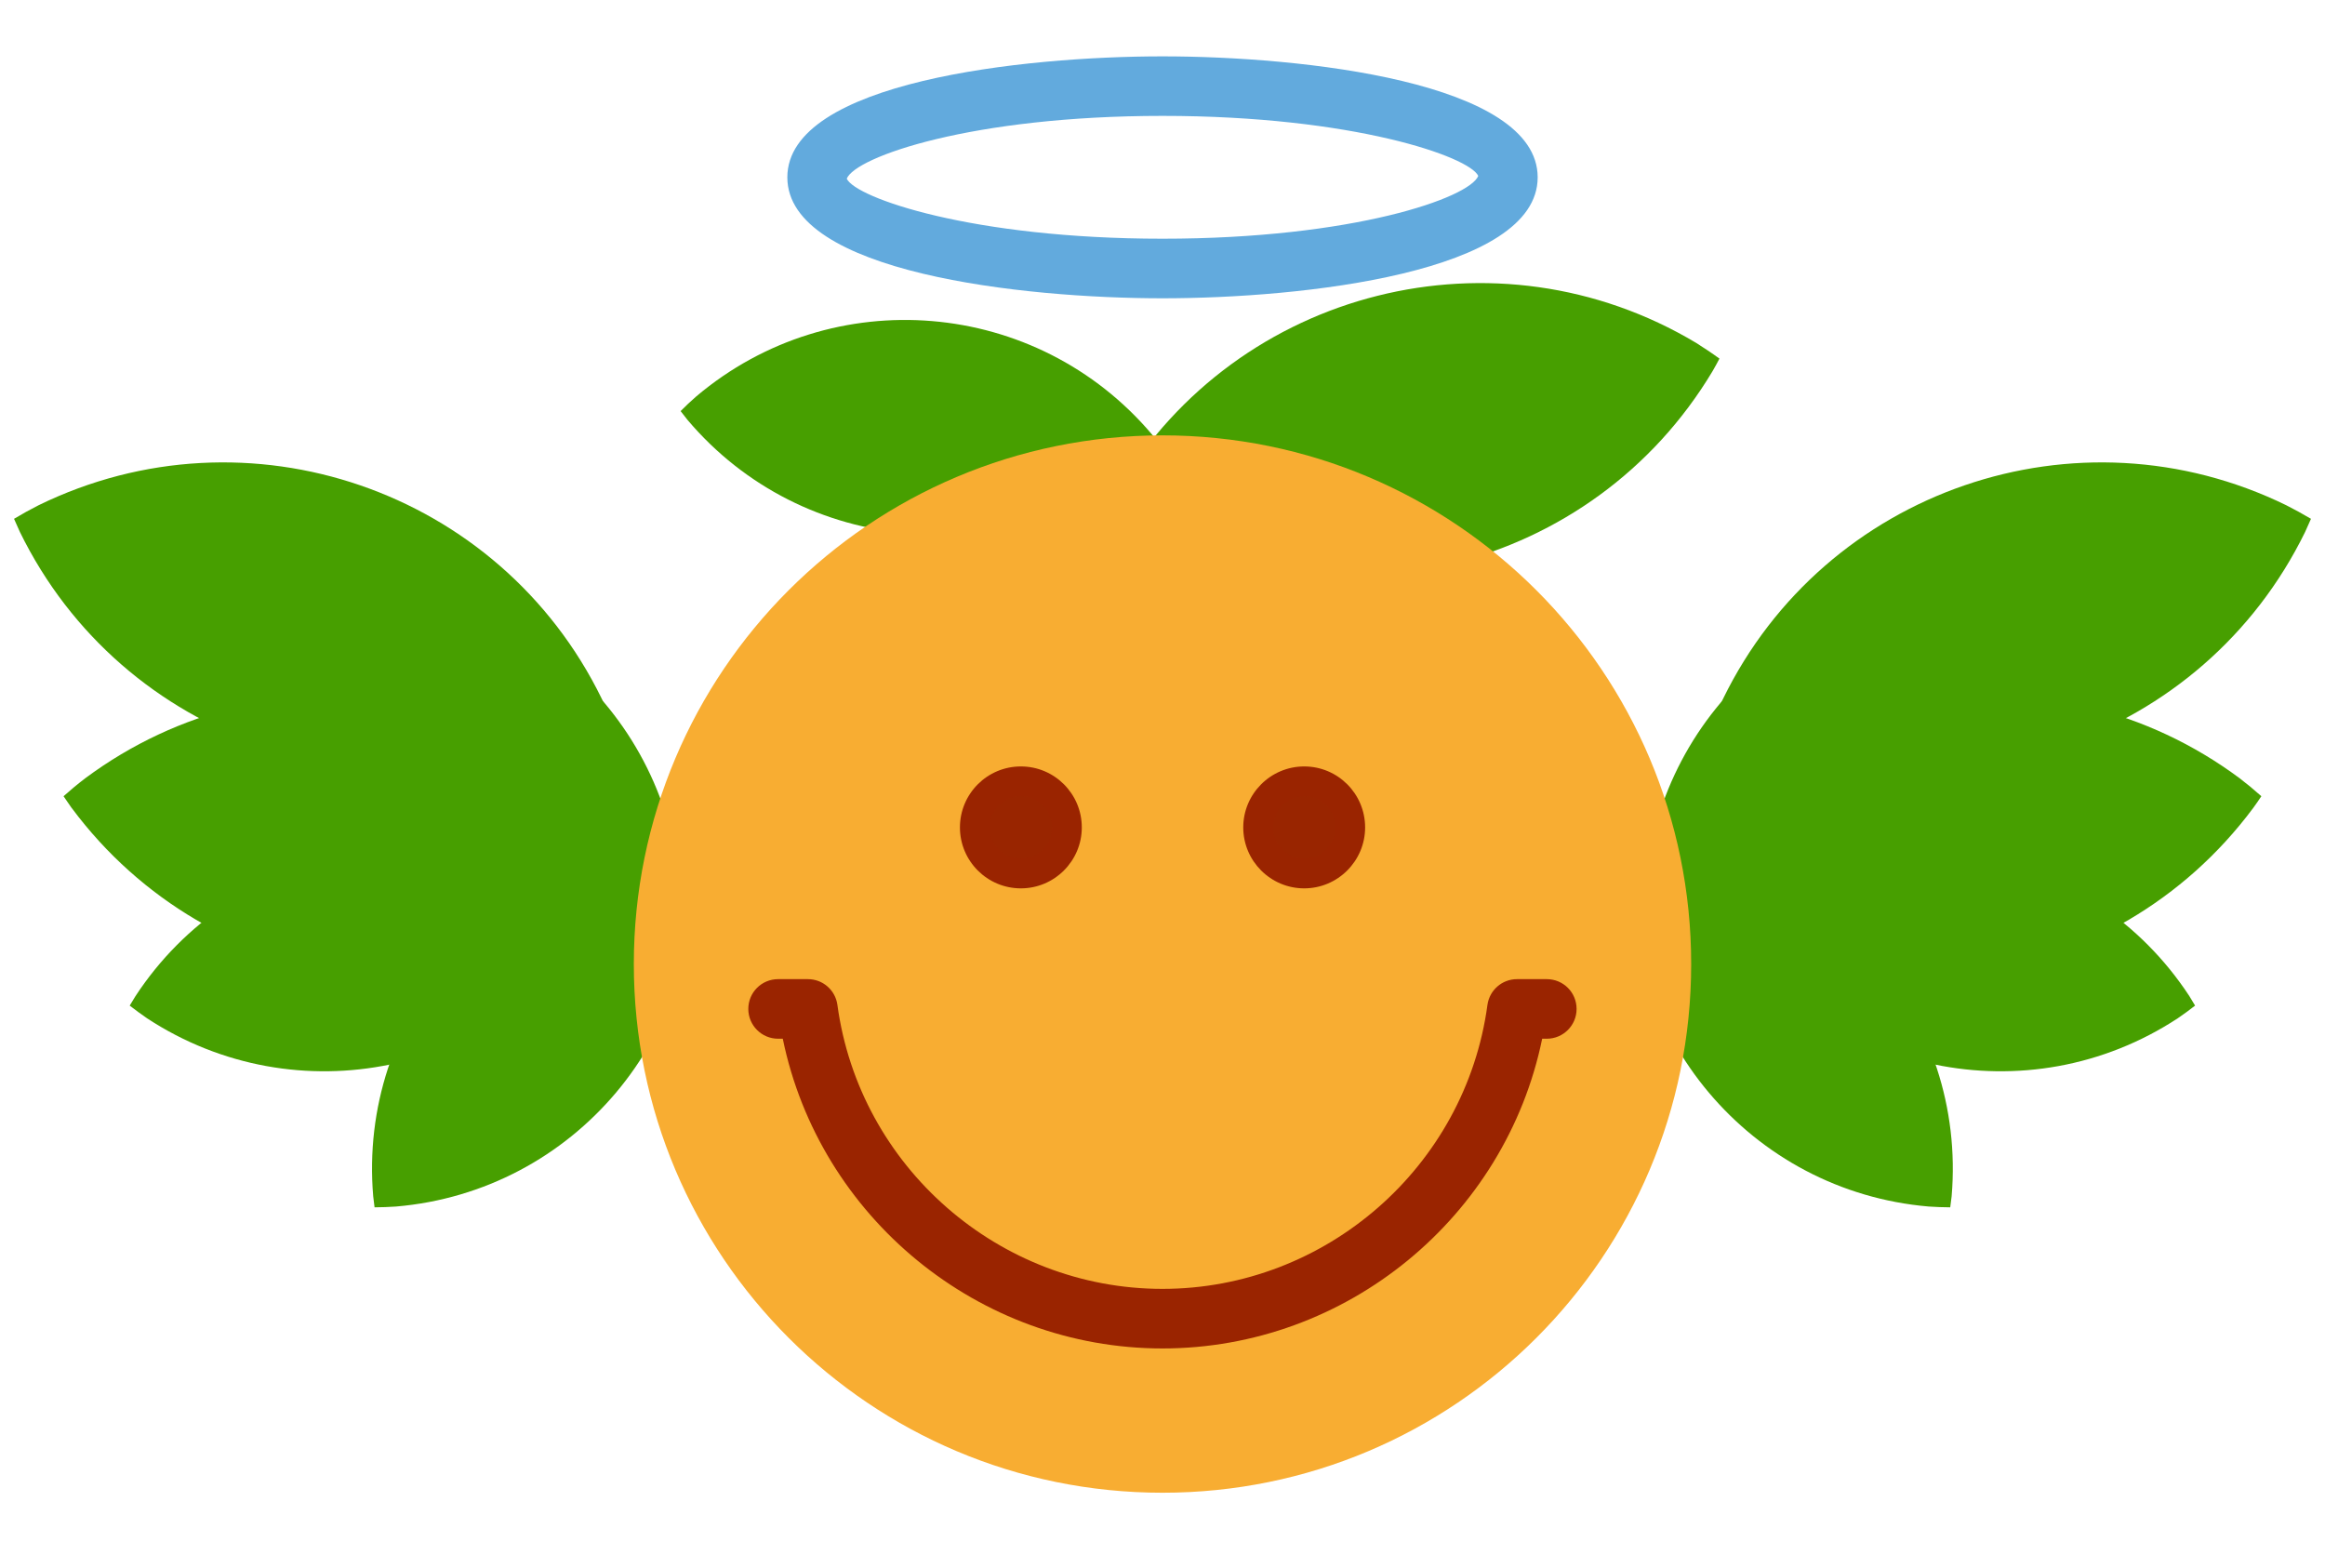
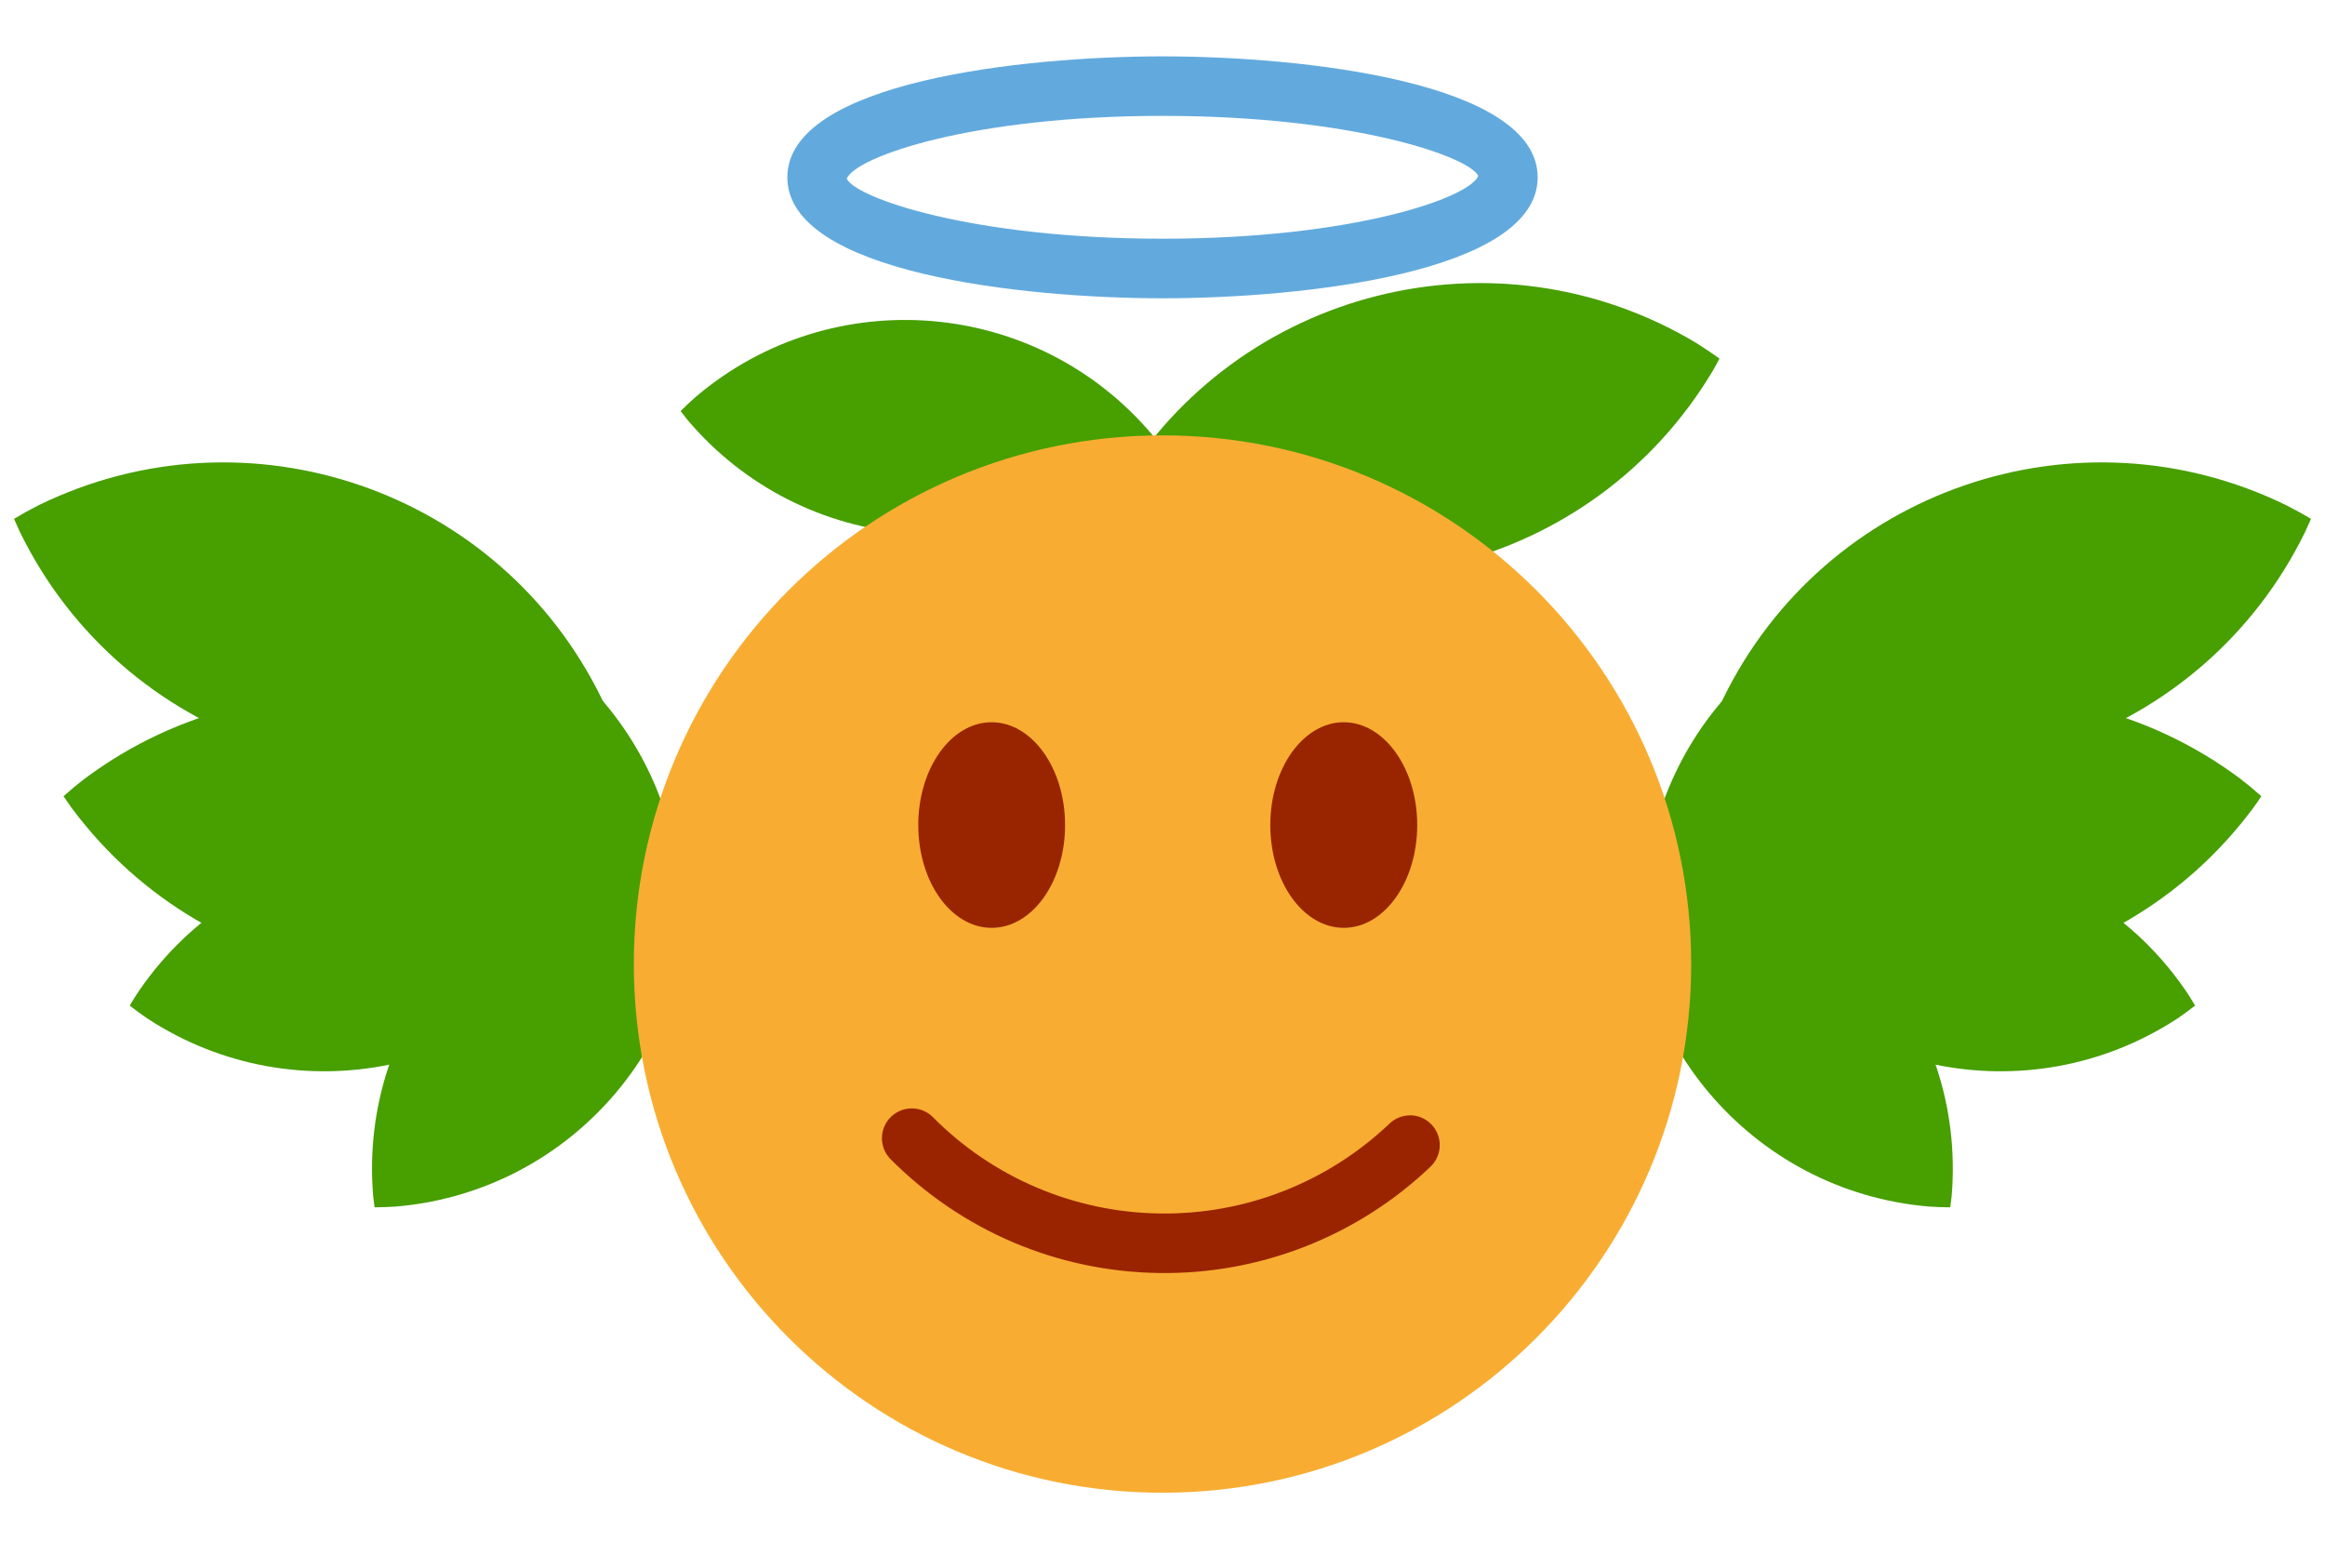
<svg xmlns="http://www.w3.org/2000/svg" version="1.1" id="clemoji3_ange" x="0px" y="0px" width="41.286px" height="27.834px" viewBox="0 0 41.286 27.834" enable-background="new 0 0 41.286 27.834" xml:space="preserve">
  <g id="g10" transform="translate(324.6861,-226.1922)">
    <path id="path4138-2" fill="#479F00" d="M-294.565,232.282c-3.543-2.121-8.135-0.969-10.256,2.573c-0.043,0.074-0.084,0.149-0.124,0.225c0.135,0.097,0.272,0.189,0.413,0.276c3.542,2.122,8.135,0.971,10.256-2.572l0,0c0.043-0.074,0.084-0.149,0.123-0.224C-294.286,232.463-294.426,232.371-294.565,232.282z" />
    <path id="path4138-2-5" fill="#479F00" d="M-312.322,233.231c2.422-2.048,6.046-1.744,8.094,0.678c0.041,0.051,0.082,0.103,0.122,0.155c-0.09,0.09-0.183,0.177-0.279,0.261c-2.422,2.048-6.046,1.744-8.094-0.678l0,0c-0.041-0.051-0.082-0.103-0.121-0.155C-312.511,233.402-312.419,233.315-312.322,233.231z" />
    <g id="g4408" transform="translate(78.78899,0.5209189)">
      <path id="path4138-2-28-0-4-5-4-2-2-8" fill="#479F00" d="M-362.877,234.643c-3.711-1.813-8.188-0.275-10,3.435c-0.037,0.078-0.069,0.156-0.104,0.234c0.144,0.085,0.289,0.165,0.437,0.24c3.711,1.814,8.188,0.275,10.002-3.435l0,0c0.035-0.077,0.069-0.155,0.104-0.233C-362.584,234.798-362.728,234.718-362.877,234.643z" />
      <path id="path4138-2-28-0-4-5-4-2-2-8-9" fill="#479F00" d="M-363.703,239.492c-3.313-2.463-7.997-1.773-10.461,1.54c-0.051,0.069-0.098,0.141-0.145,0.211c0.123,0.109,0.252,0.215,0.383,0.316c3.313,2.464,7.996,1.773,10.461-1.539l0,0c0.051-0.069,0.099-0.14,0.146-0.21C-363.442,239.7-363.571,239.593-363.703,239.492z" />
      <path id="path4138-2-5-2-4-7-3-73-4-5-2" fill="#479F00" d="M-372.549,241.705c2.652-1.738,6.213-0.998,7.951,1.654c0.035,0.057,0.068,0.112,0.102,0.169c-0.1,0.078-0.202,0.153-0.309,0.226c-2.652,1.738-6.213,0.998-7.951-1.654l0,0c-0.035-0.057-0.067-0.111-0.102-0.168C-372.758,241.853-372.653,241.778-372.549,241.705L-372.549,241.705z" />
      <path id="path4138-2-5-2-4-7-3-73-4-5-6" fill="#479F00" d="M-374.055,240.705c3.16,0.27,5.504,3.049,5.236,6.209c-0.008,0.065-0.016,0.131-0.025,0.196c-0.127-0.001-0.254-0.005-0.381-0.014c-3.16-0.269-5.504-3.05-5.236-6.209v-0.001c0.008-0.064,0.017-0.131,0.023-0.194C-374.308,240.694-374.181,240.698-374.055,240.705L-374.055,240.705z" />
      <path id="path4138-2-5-2-4-7-3-73-4-5-3" fill="#479F00" d="M-374.241,242.477c-0.345-3.153,1.932-5.988,5.086-6.333c0.063-0.006,0.131-0.011,0.194-0.015c0.025,0.125,0.045,0.251,0.062,0.377c0.347,3.153-1.933,5.989-5.084,6.334l0,0c-0.065,0.006-0.131,0.011-0.197,0.015C-374.205,242.73-374.226,242.604-374.241,242.477L-374.241,242.477z" />
    </g>
    <g id="g4408-7" transform="matrix(-1,0,0,1,480.5631,0.5209189)">
      <path id="path4138-2-28-0-4-5-4-2-2-8-5" fill="#479F00" d="M804.564,234.643c-3.71-1.813-8.188-0.275-10,3.435c-0.036,0.078-0.071,0.156-0.104,0.234c0.143,0.085,0.287,0.165,0.435,0.24c3.71,1.814,8.188,0.275,10.001-3.435l0,0c0.036-0.077,0.07-0.155,0.104-0.233C804.857,234.798,804.712,234.718,804.564,234.643z" />
      <path id="path4138-2-28-0-4-5-4-2-2-8-9-5" fill="#479F00" d="M803.737,239.492c-3.313-2.463-7.997-1.773-10.461,1.54c-0.05,0.069-0.099,0.141-0.146,0.211c0.124,0.109,0.252,0.215,0.383,0.316c3.314,2.464,7.998,1.773,10.462-1.539c0.001,0,0.001,0,0.001,0c0.049-0.069,0.098-0.14,0.145-0.21C803.998,239.7,803.869,239.593,803.737,239.492z" />
      <path id="path4138-2-5-2-4-7-3-73-4-5-2-5" fill="#479F00" d="M794.892,241.705c2.652-1.738,6.212-0.998,7.951,1.654c0.035,0.057,0.069,0.112,0.103,0.169c-0.101,0.078-0.203,0.153-0.309,0.226c-2.652,1.738-6.213,0.998-7.952-1.654l0,0c-0.035-0.057-0.068-0.111-0.102-0.168C794.683,241.853,794.786,241.778,794.892,241.705L794.892,241.705z" />
      <path id="path4138-2-5-2-4-7-3-73-4-5-6-3" fill="#479F00" d="M793.386,240.705c3.16,0.27,5.505,3.049,5.236,6.209c-0.008,0.065-0.016,0.131-0.024,0.196c-0.127-0.001-0.255-0.005-0.381-0.014c-3.161-0.269-5.506-3.05-5.237-6.209v-0.001c0.007-0.064,0.015-0.131,0.024-0.194C793.131,240.694,793.258,240.698,793.386,240.705L793.386,240.705z" />
      <path id="path4138-2-5-2-4-7-3-73-4-5-3-7" fill="#479F00" d="M793.198,242.477c-0.345-3.153,1.933-5.988,5.085-6.333c0.065-0.006,0.131-0.011,0.197-0.015c0.023,0.125,0.044,0.251,0.061,0.377c0.345,3.153-1.932,5.989-5.085,6.334c0,0,0,0-0.001,0c-0.064,0.006-0.13,0.011-0.195,0.015C793.235,242.73,793.215,242.604,793.198,242.477L793.198,242.477z" />
    </g>
    <circle id="g20" fill="#F8AD32" cx="-304.043" cy="243.311" r="9.388" />
-     <g id="g40" transform="translate(78.85189,219.003)">
+     <g id="g40">
      <g>
-         <circle id="g36_1_" fill="#992500" cx="-385.41" cy="21.881" r="0.817" />
-         <path fill="#9A2400" d="M-385.41,22.964c-0.598,0-1.082-0.486-1.082-1.082c0-0.597,0.484-1.083,1.082-1.083c0.597,0,1.082,0.485,1.082,1.083C-384.328,22.477-384.813,22.964-385.41,22.964z M-385.41,21.328c-0.306,0-0.554,0.248-0.554,0.553c0,0.305,0.248,0.553,0.554,0.553c0.305,0,0.553-0.248,0.553-0.553C-384.857,21.576-385.105,21.328-385.41,21.328z" />
+         <path id="path34" fill="#992500" d="m -299.52,240.842 c 0,1.01 -0.585,1.826 -1.304,1.826 -0.721,0 -1.305,-0.816 -1.305,-1.826 0,-1.006 0.584,-1.825 1.305,-1.825 0.719,0.002 1.304,0.82 1.304,1.825" />
      </g>
      <g>
-         <circle id="g38_1_" fill="#992500" cx="-380.379" cy="21.881" r="0.817" />
-         <path fill="#9A2400" d="M-380.379,22.964c-0.596,0-1.082-0.486-1.082-1.082c0-0.597,0.486-1.083,1.082-1.083c0.598,0,1.082,0.485,1.082,1.083C-379.297,22.477-379.782,22.964-380.379,22.964z M-380.379,21.328c-0.305,0-0.553,0.248-0.553,0.553c0,0.305,0.248,0.553,0.553,0.553s0.553-0.248,0.553-0.553C-379.826,21.576-380.075,21.328-380.379,21.328z" />
+         <path id="path38" fill="#992500" d="m -305.773,240.842 c 0,1.01 -0.583,1.826 -1.304,1.826 -0.721,0 -1.303,-0.816 -1.303,-1.826 0,-1.006 0.582,-1.825 1.303,-1.825 0.72,0.002 1.304,0.82 1.304,1.825" />
      </g>
    </g>
-     <path fill="#9A2400" d="M-304.043,250.137c-3.271,0-6.092-2.334-6.743-5.5h-0.083c-0.293,0-0.529-0.238-0.529-0.529c0-0.293,0.236-0.529,0.529-0.529h0.529c0.265,0,0.488,0.195,0.524,0.457c0.39,2.875,2.872,5.043,5.772,5.043c2.9,0,5.383-2.168,5.771-5.043c0.037-0.262,0.26-0.457,0.525-0.457h0.529c0.293,0,0.529,0.236,0.529,0.529c0,0.291-0.236,0.529-0.529,0.529h-0.082C-297.951,247.803-300.771,250.137-304.043,250.137z" />
+     <path fill="#9A2400" d="m -299.641,245.997 a 0.529,0.529 0 0 1 0.356,0.913 6.836,6.836 0 0 1 -4.831,1.887 c -1.8,-0.028 -3.494,-0.749 -4.769,-2.034 a 0.53,0.53 0 0 1 0.752,-0.746 5.783,5.783 0 0 0 4.034,1.723 5.79,5.79 0 0 0 4.088,-1.597 0.527,0.527 0 0 1 0.37,-0.145 z" />
    <path fill="#62AADD" d="M-304.043,231.489c-2.474,0-6.662-0.452-6.662-2.148s4.188-2.148,6.662-2.148c2.475,0,6.662,0.452,6.662,2.148S-301.568,231.489-304.043,231.489z M-304.043,228.25c-3.385,0-5.45,0.726-5.607,1.115c0.157,0.34,2.222,1.066,5.607,1.066c3.387,0,5.451-0.726,5.607-1.115C-298.592,228.976-300.656,228.25-304.043,228.25z" />
  </g>
</svg>
